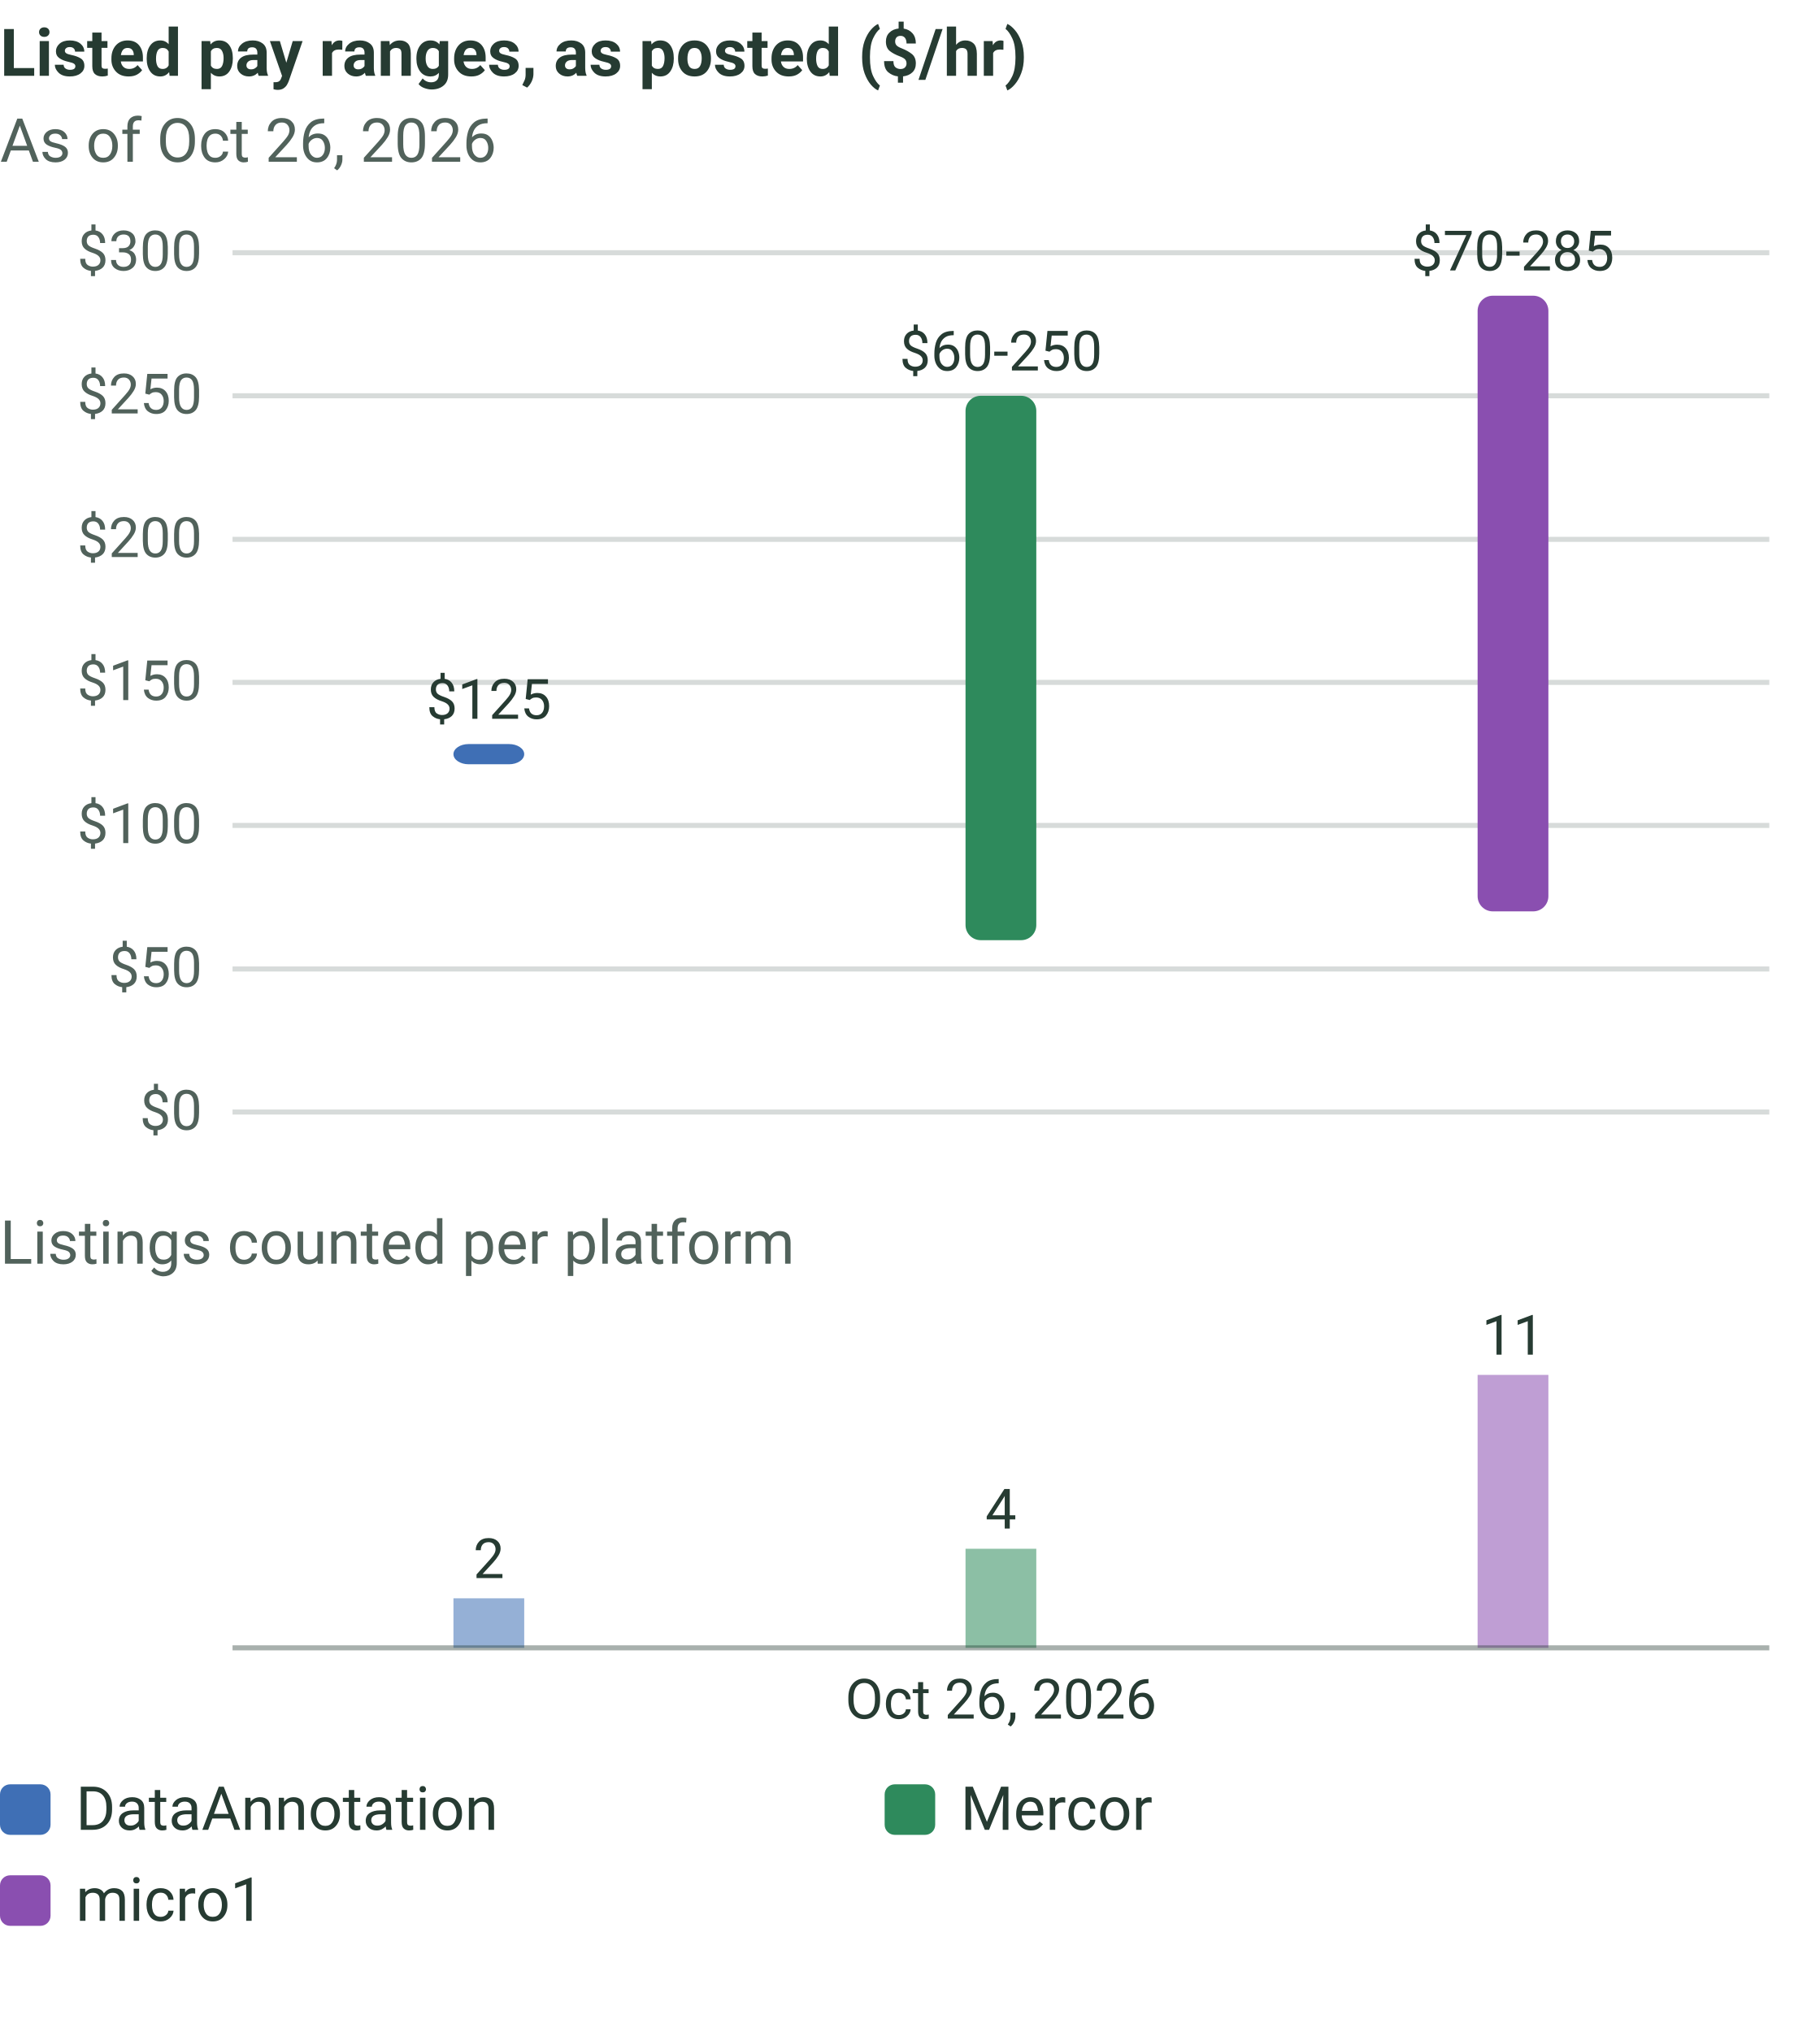
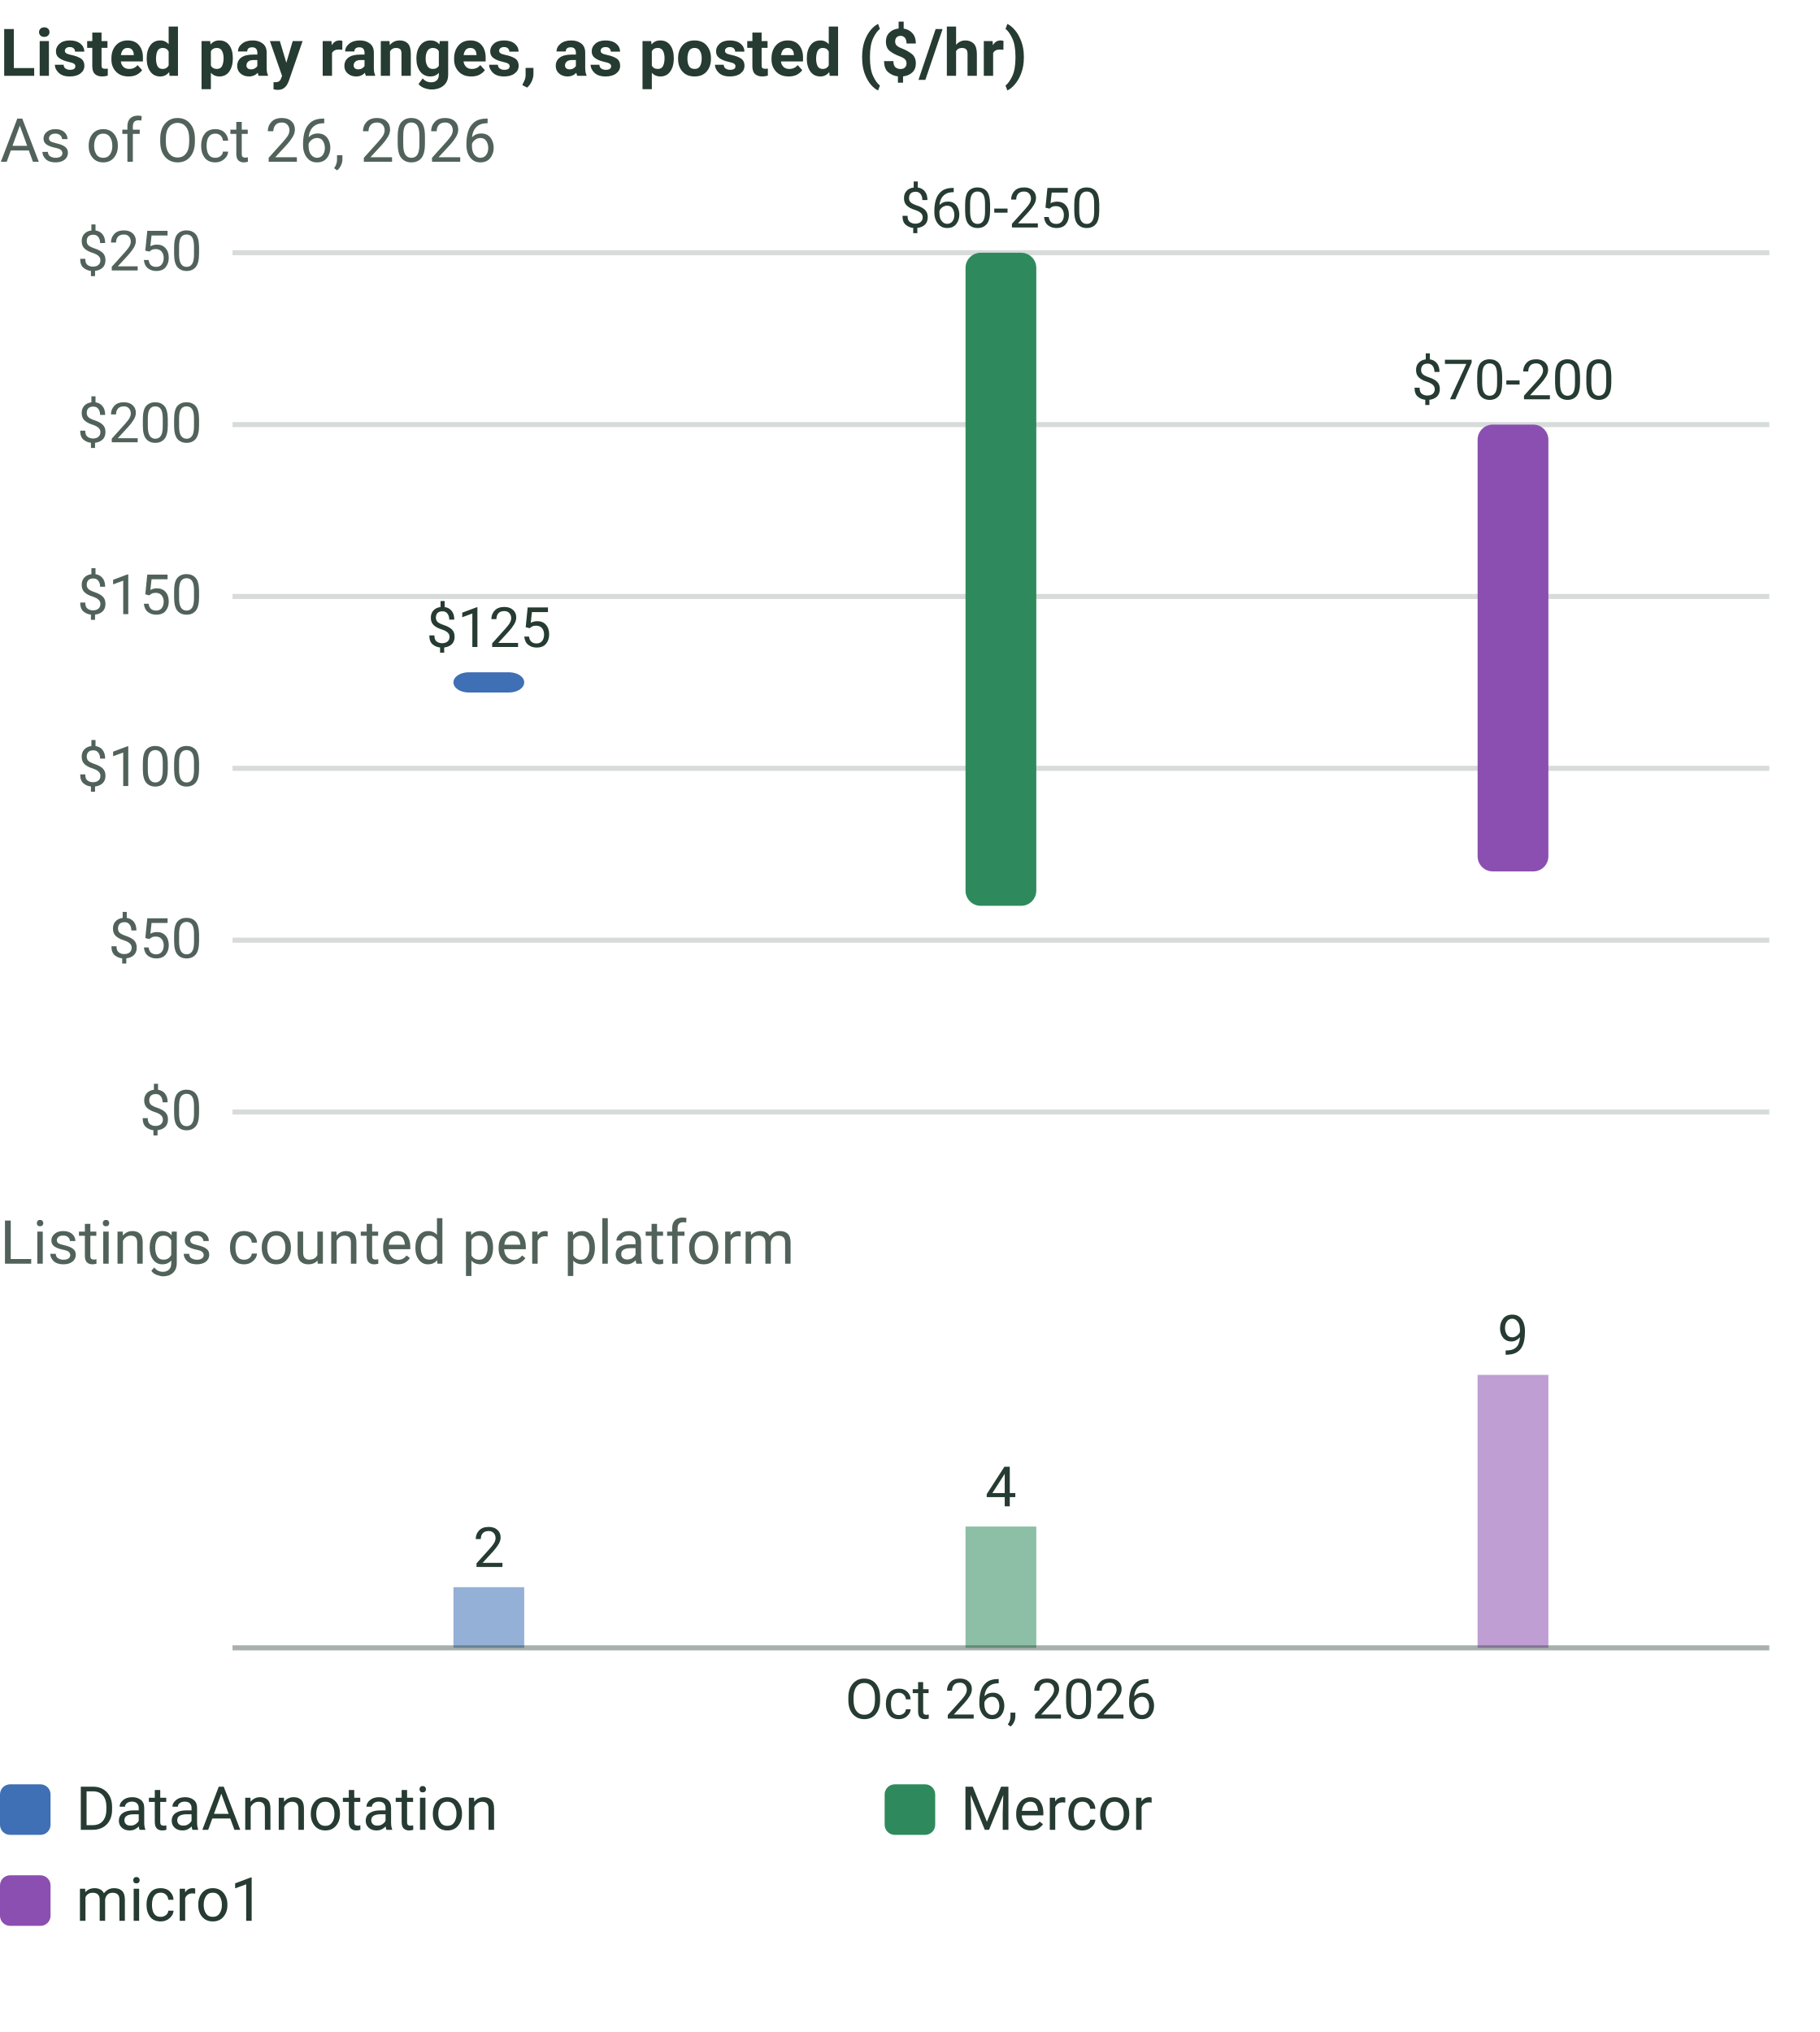
<svg xmlns="http://www.w3.org/2000/svg" class="pt-chart-svg" viewBox="0 0 360 402" width="100%" role="img" aria-labelledby="ptc-medicine-and-health-title ptc-medicine-and-health-desc" preserveAspectRatio="xMinYMin meet" font-family="system-ui, -apple-system, Segoe UI, Roboto, sans-serif" font-size="12" style="max-width:360px;height:auto;color:#263b32;background:#fffdf6">
  <text x="0" y="15" font-weight="700" font-size="13" fill="currentColor">Listed pay ranges, as posted ($/hr)</text>
  <text x="0" y="32" font-size="12" fill="currentColor" opacity=".8">As of Oct 26, 2026</text>
  <line x1="46" x2="350" y1="220.0" y2="220.0" stroke="currentColor" stroke-opacity=".18" />
  <text x="40" y="223.5" text-anchor="end" font-size="11" fill="currentColor" opacity=".8">$0</text>
-   <line x1="46" x2="350" y1="191.7" y2="191.7" stroke="currentColor" stroke-opacity=".18" />
-   <text x="40" y="195.2" text-anchor="end" font-size="11" fill="currentColor" opacity=".8">$50</text>
-   <line x1="46" x2="350" y1="163.3" y2="163.3" stroke="currentColor" stroke-opacity=".18" />
-   <text x="40" y="166.8" text-anchor="end" font-size="11" fill="currentColor" opacity=".8">$100</text>
-   <line x1="46" x2="350" y1="135.0" y2="135.0" stroke="currentColor" stroke-opacity=".18" />
-   <text x="40" y="138.5" text-anchor="end" font-size="11" fill="currentColor" opacity=".8">$150</text>
-   <line x1="46" x2="350" y1="106.7" y2="106.7" stroke="currentColor" stroke-opacity=".18" />
-   <text x="40" y="110.2" text-anchor="end" font-size="11" fill="currentColor" opacity=".8">$200</text>
-   <line x1="46" x2="350" y1="78.3" y2="78.3" stroke="currentColor" stroke-opacity=".18" />
-   <text x="40" y="81.8" text-anchor="end" font-size="11" fill="currentColor" opacity=".8">$250</text>
+   <line x1="46" x2="350" y1="186.0" y2="186.0" stroke="currentColor" stroke-opacity=".18" />
+   <text x="40" y="189.5" text-anchor="end" font-size="11" fill="currentColor" opacity=".8">$50</text>
+   <line x1="46" x2="350" y1="152.0" y2="152.0" stroke="currentColor" stroke-opacity=".18" />
+   <text x="40" y="155.5" text-anchor="end" font-size="11" fill="currentColor" opacity=".8">$100</text>
+   <line x1="46" x2="350" y1="118.0" y2="118.0" stroke="currentColor" stroke-opacity=".18" />
+   <text x="40" y="121.5" text-anchor="end" font-size="11" fill="currentColor" opacity=".8">$150</text>
+   <line x1="46" x2="350" y1="84.0" y2="84.0" stroke="currentColor" stroke-opacity=".18" />
+   <text x="40" y="87.5" text-anchor="end" font-size="11" fill="currentColor" opacity=".8">$200</text>
  <line x1="46" x2="350" y1="50.0" y2="50.0" stroke="currentColor" stroke-opacity=".18" />
-   <text x="40" y="53.5" text-anchor="end" font-size="11" fill="currentColor" opacity=".8">$300</text>
-   <rect x="89.7" y="147.2" width="14.0" height="4.0" rx="3" fill="#3f6fb5" />
-   <text x="96.7" y="142.2" text-anchor="middle" font-size="11" fill="currentColor">$125</text>
-   <rect x="89.7" y="316.2" width="14.0" height="9.8" fill="#3f6fb5" fill-opacity=".55" />
-   <text x="96.7" y="312.2" text-anchor="middle" font-size="11" fill="currentColor">2</text>
-   <rect x="191.0" y="78.3" width="14.0" height="107.7" rx="3" fill="#2e8a5c" />
-   <text x="198.0" y="73.3" text-anchor="middle" font-size="11" fill="currentColor">$60-250</text>
-   <rect x="191.0" y="306.4" width="14.0" height="19.6" fill="#2e8a5c" fill-opacity=".55" />
-   <text x="198.0" y="302.4" text-anchor="middle" font-size="11" fill="currentColor">4</text>
-   <rect x="292.3" y="58.5" width="14.0" height="121.8" rx="3" fill="#8a4fb0" />
-   <text x="299.3" y="53.5" text-anchor="middle" font-size="11" fill="currentColor">$70-285</text>
+   <text x="40" y="53.5" text-anchor="end" font-size="11" fill="currentColor" opacity=".8">$250</text>
+   <rect x="89.7" y="133.0" width="14.0" height="4.0" rx="3" fill="#3f6fb5" />
+   <text x="96.7" y="128.0" text-anchor="middle" font-size="11" fill="currentColor">$125</text>
+   <rect x="89.7" y="314.0" width="14.0" height="12.0" fill="#3f6fb5" fill-opacity=".55" />
+   <text x="96.7" y="310.0" text-anchor="middle" font-size="11" fill="currentColor">2</text>
+   <rect x="191.0" y="50.0" width="14.0" height="129.2" rx="3" fill="#2e8a5c" />
+   <text x="198.0" y="45.0" text-anchor="middle" font-size="11" fill="currentColor">$60-250</text>
+   <rect x="191.0" y="302.0" width="14.0" height="24.0" fill="#2e8a5c" fill-opacity=".55" />
+   <text x="198.0" y="298.0" text-anchor="middle" font-size="11" fill="currentColor">4</text>
+   <rect x="292.3" y="84.0" width="14.0" height="88.4" rx="3" fill="#8a4fb0" />
+   <text x="299.3" y="79.0" text-anchor="middle" font-size="11" fill="currentColor">$70-200</text>
  <rect x="292.3" y="272.0" width="14.0" height="54.0" fill="#8a4fb0" fill-opacity=".55" />
-   <text x="299.3" y="268.0" text-anchor="middle" font-size="11" fill="currentColor">11</text>
+   <text x="299.3" y="268.0" text-anchor="middle" font-size="11" fill="currentColor">9</text>
  <text x="198.0" y="340" text-anchor="middle" font-size="11" fill="currentColor">Oct 26, 2026</text>
  <line x1="46" x2="350" y1="326" y2="326" stroke="currentColor" stroke-opacity=".4" />
  <text x="0" y="250" font-size="12" fill="currentColor" opacity=".8">Listings counted per platform</text>
  <rect x="0" y="353" width="10" height="10" rx="2" fill="#3f6fb5" />
  <text x="15" y="362" font-size="12" fill="currentColor">DataAnnotation</text>
  <rect x="175" y="353" width="10" height="10" rx="2" fill="#2e8a5c" />
  <text x="190" y="362" font-size="12" fill="currentColor">Mercor</text>
  <rect x="0" y="371" width="10" height="10" rx="2" fill="#8a4fb0" />
  <text x="15" y="380" font-size="12" fill="currentColor">micro1</text>
</svg>
